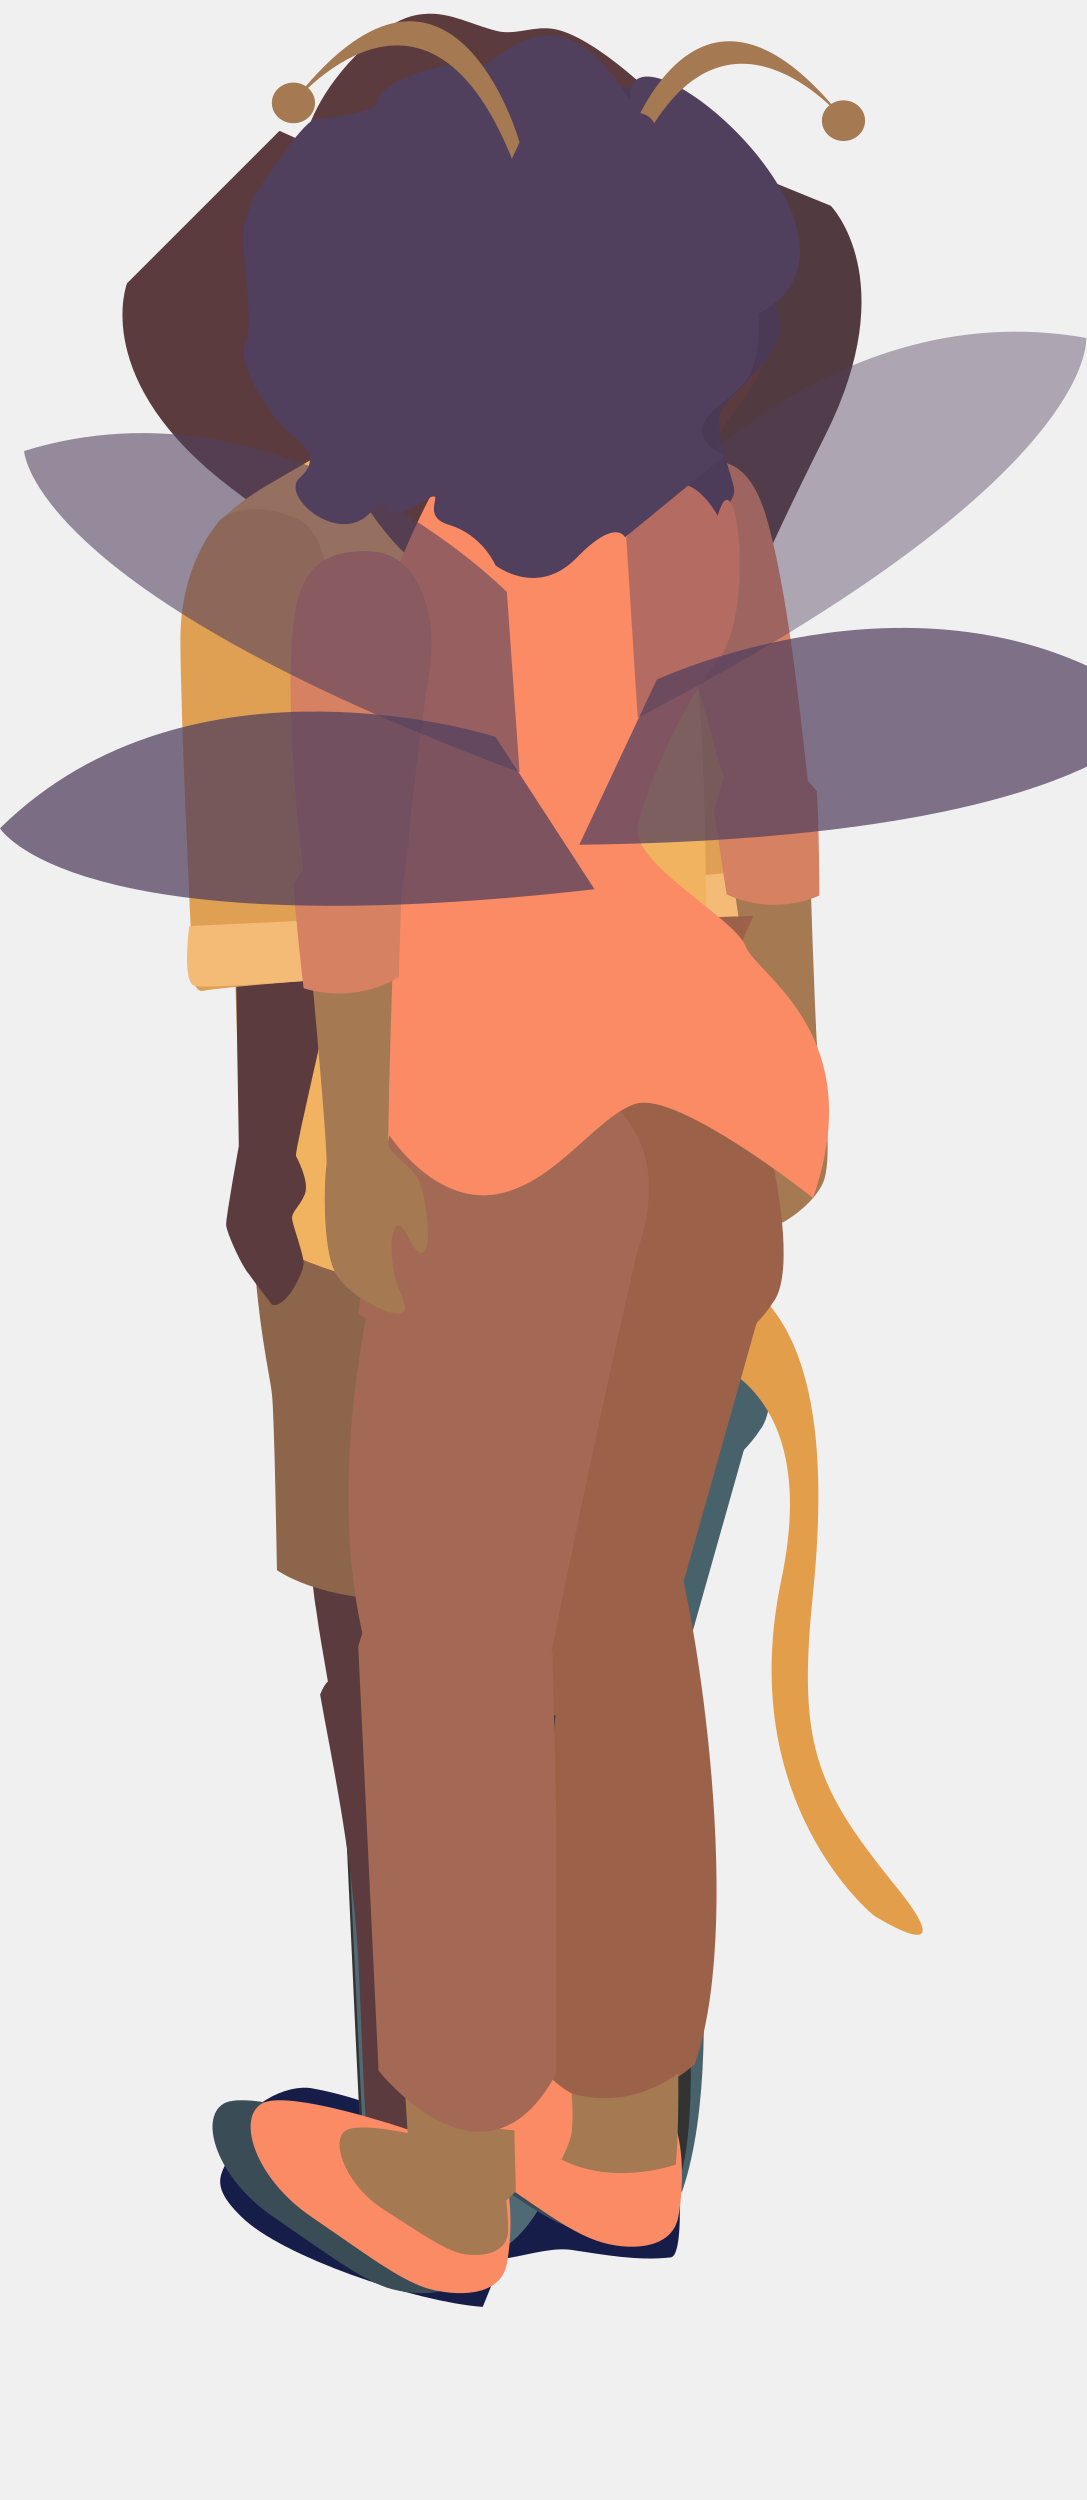
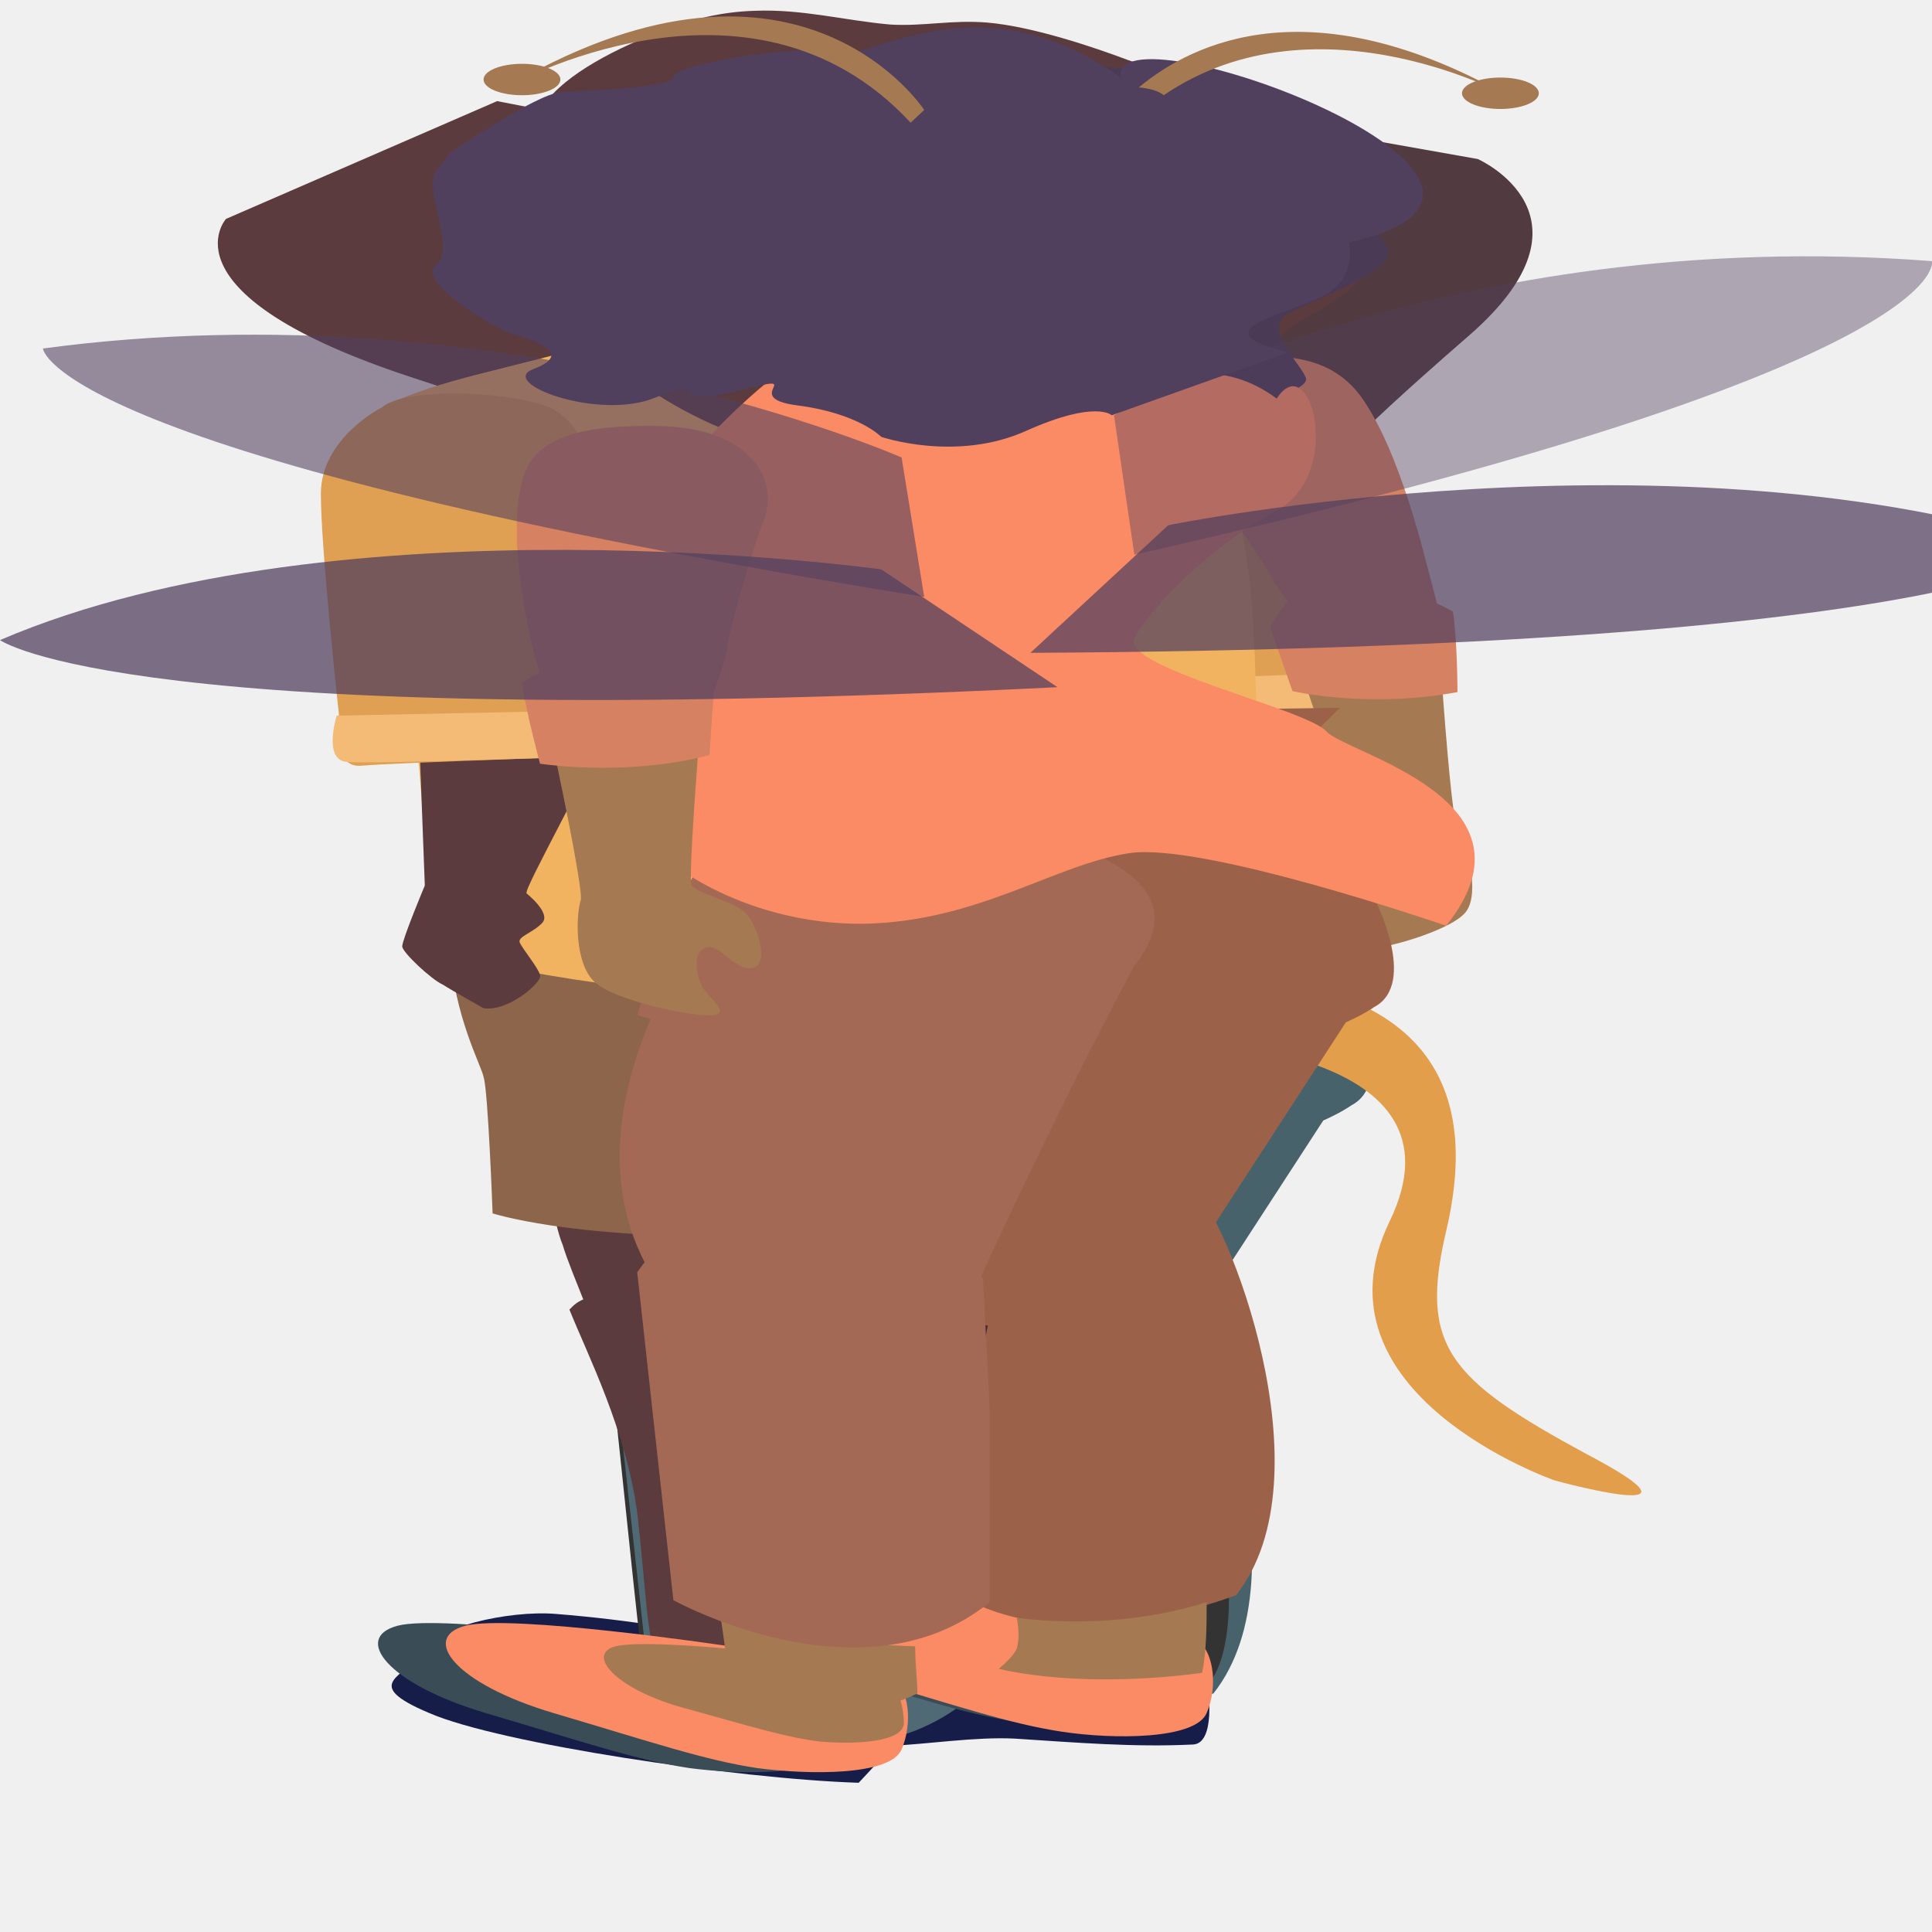
- <svg xmlns="http://www.w3.org/2000/svg" version="1.1" id="Layer_1" x="0px" y="0px" viewBox="0 0 85.5 196.8" style="enable-background:new 0 0 85.5 196.8;" xml:space="preserve">
+ <svg xmlns="http://www.w3.org/2000/svg" version="1.1" id="Layer_1" x="0px" y="0px" viewBox="0 0 85.5 196.8" style="enable-background:new 0 0 85.5 196.8;" height="250px" width="250px" preserveAspectRatio="none" xml:space="preserve">
  <style type="text/css">
	.st0{fill:#D68A69;}
	.st1{fill:#171D49;}
	.st2{fill:#48626B;}
	.st3{fill:#333333;}
	.st4{fill:#506A75;}
	.st5{fill:#FFFFFF;}
	.st6{fill:#3A4D57;}
	.st7{fill:#281406;}
	.st8{fill:#E29E4B;}
	.st9{fill:#493033;}
	.st10{fill:#966E53;}
	.st11{fill:#634246;}
	.st12{fill:#5B3B3E;}
	.st13{fill:#8C654B;}
	.st14{fill:#513A40;}
	.st15{fill:#E0A053;}
	.st16{fill:#F4BB76;}
	.st17{fill:#F2B361;}
	.st18{fill:#FA8B65;}
	.st19{fill:#A57951;}
	.st20{fill:#D68162;}
	.st21{fill:#9B6249;}
	.st22{fill:#A36955;}
	.st23{fill:#4A3A56;}
	.st24{opacity:0.58;fill:#513F5E;enable-background:new    ;}
	.st25{opacity:0.74;fill:#513F5E;enable-background:new    ;}
	.st26{opacity:0.42;fill:#513F5E;enable-background:new    ;}
	.st27{opacity:0.72;fill:#513F5E;enable-background:new    ;}
	.st28{fill:#513F5E;}
</style>
  <g id="CAT_x2F_BUNNY">
    <polyline id="ear_x5F_front" class="st0" points="27.1,15.2 27.1,24.2 32.1,20.2  " />
    <polyline id="ear_x5F_back" class="st0" points="58.5,15.4 50.4,19.4 56.2,22.1  " />
    <path id="arm_x5F_back_x5F_top" class="st0" d="M58.1,81.1c0.2-5.6-0.1-5.6,0.4-8.3c0.8-6.2,2.4-20.2-4.1-20.1   c-5.5,0.1-5.3,8.6-5.5,13.9c0,0.8,1.5,12.2,1.7,15.2c0,0.2,0.1,0.5,0.1,1c1.4,1.9,2.5,3.4,3.5,2.1C56.4,84.2,57.5,83.7,58.1,81.1z" />
    <path id="arm_x5F_back_x5F_bot" class="st0" d="M58.1,80.1c-0.7-1.8-2-3.1-4.2-2.3c-1,1.2-2.6,2.3-3.3,4c0.2,6,0.7,33.5,4.3,30.3   C57.9,109.6,58,91.5,58.1,80.1z" />
    <path id="foot_x5F_front" class="st1" d="M41.6,172.6c-5.2-3.7-10.5-7-17-8.2c-2.1-0.4-5.5,1.4-6,3.9s-2.8,3.1,0.4,6.2   c3.1,3.1,13.6,6.7,19,7.1C39.2,178.7,40.3,175.6,41.6,172.6z" />
    <path id="foot_x5F_back" class="st1" d="M44.9,177.1c2.7,0.4,5.3,0.9,7.9,0.6c1-0.1,0.7-5.7,0.6-6.2c0-0.6-0.2-0.9-0.1-0.5   c-0.3-0.7-0.6-0.2-1.1-0.3c-1.2-0.2,0.2-0.6-1.6-1.6c-1.9-1-5-4.9-8.3-3c-3.4,2-8,3.7-6.8,8.9C36.6,180.2,41.4,176.7,44.9,177.1z" />
    <polygon id="CAT_x5F_chest" class="st0" points="39.4,65 38.7,72 33.9,72 27.5,49.6 39.4,51  " />
    <path id="CAT_x5F_leg_x5F_back_x5F_bot" class="st2" d="M40.4,170.9l3.3-36.8c0,0,6.9-4.9,8.2-2.7s6,28.9,1.8,41.1   C53.6,172.5,45.5,180.2,40.4,170.9z" />
    <path id="CAT_x5F_leg_x5F_back_x5F_top" class="st2" d="M39.4,105.9c0,0,8.3-12.7,14.3-8.6c6,4.2,6,12.8,6,12.8l-8.3,29.4   c0,0-8,12.9-12,0.5C35.5,127.7,39.4,105.9,39.4,105.9z" />
    <path id="CAT_x5F_hip_x5F_back" class="st2" d="M58.3,82.1l-4.7,10.6c0,0-1.8,1.8,1,3.2c2.8,1.4,5.2,5.5,5.2,5.5s2,8.8,0,11.2   c0,0-5.8,9.7-16-0.5L42.9,90l2.5-7.5L58.3,82.1z" />
    <path id="leg_x5F_back_x5F_top" class="st3" d="M39.2,104.9L38.9,136c0,0,0.1,17.1,12.3,2.5l5.5-31.5c0,0,2.1-11.6-2.7-13.5   C49.3,91.5,39.2,104.9,39.2,104.9z" />
    <path id="leg_x5F_back_x5F_bot" class="st3" d="M39.9,157.9l0.3,13.8c0,0,7.2,4.5,12.2,1.5c4.9-2.9-0.8-42.8-0.8-42.8   s-4.8-0.7-9.6,7.9C37.2,147,39.9,157.9,39.9,157.9z" />
    <path id="leg_x5F_front_x5F_bot" class="st3" d="M37,133.8c-4.8-2.1-8.7,0.6-10,4.8c0.7,15,1.4,31.5,1.6,33.4c0,0,1.7,4.4,7.3,4.2   s6.7-4,6.7-4s0.1-25-0.3-33C41,137.1,39.4,135.2,37,133.8z" />
    <path id="leg_x5F_front_x5F_top" class="st3" d="M56.3,101.1c-1.1-9.7-25-6.7-28.8-2.2c0,0-1.9,9.3-1.6,15.1   c0.1,2.5,0.6,13.1,1.1,24.6c-1.1,6.7,2.6,8.1,7.4,10.2c2.4,1.4,7.4-4.5,7.9-9.6c0-0.4,0-0.8-0.1-1.2   C41,119.3,45.5,110.4,56.3,101.1z" />
    <path id="CAT_x5F_leg_x5F_front_x5F_bot" class="st4" d="M42.8,153.6l-0.3-13.4c0,0-10.5-16.7-15.3-0.6l1.6,33.4   c0,0,8.4,10.7,14,0.2L42.8,153.6z" />
    <path id="CAT_x5F_leg_x5F_front_x5F_top" class="st4" d="M39,96c0,0,13.8-3.1,10.1,12.8s-7.3,34.3-7.3,34.3s-7.6,17.5-13.5-1.6   s4-44.1,4-44.1L39,96z" />
    <path id="CAT_x5F_hip_x5F_front" class="st4" d="M48.2,83.7c0,0-5,7.8,0,14.2c5,6.3-1.5,15.5-1.5,15.5s-7.4,8.3-19.5,0   c0,0,3.3-25.2,8-28.9S48.2,83.7,48.2,83.7z" />
    <path id="top" class="st5" d="M25.7,98.7c0,0,7,3.8,16.2,3.8c9.3,0,14.4-3.8,14.4-3.8c-0.9-10.7,1.3-17.5,0.1-22.4   c-1-4-2.9-20.3-2.9-20.3c-2.8,6.6-3.1,7.7-3.1,7.7c-3.9-5.8-15.5-5.6-15.5-5.6c0.6,6.2-3.2,11.7-5.1,13s-3.8,0.7-1.9,7.4   C28.7,83.3,28.8,89.3,25.7,98.7z" />
    <path id="arm_x5F_front_x5F_bot" class="st0" d="M25.8,79.9c-2.8,0.7-1.9,3.8-2.7,6.8c2.1,4.7-2.7,26.4,2.4,23   c3.5-2.3,5-13.3,4.8-22.8C28,84,30.4,78.1,25.8,79.9z" />
    <path id="arm_x5F_front_x5F_top" class="st0" d="M29.9,53.2c-6.1-0.5-7,9.7-7,14.2c0.1,4.4-0.6,12.6,0.5,16.9c0,0.2,0,0.3,0.1,0.5   c0.4-3.9-1.2,5.5,1.5,6c4.9,0.3,3.5-1.7,4.9-2.8c0.2-0.3,0.3-0.7,0.5-1c1.9-4.4,3.1-8.5,3-11C33.3,68.8,37.1,53.8,29.9,53.2z" />
    <path id="CAT_x5F_top" class="st6" d="M61.8,65c0,0-16,5.9-38.8,0l-1.6,10l12.2,2l-2.1,15l26.7-1.2l-0.8-14.5l1,2.1   C58.4,78.5,61.8,73.3,61.8,65z" />
    <path id="hair" class="st7" d="M42.1,69.2c0,0-2-1.1-4-1s-0.7-1.8-1.9-0.7c0,0-1-18.2-8.4-15.6c0,0-1.5-12.1-3.4-20.7   s4-12.1,4-12.1s-0.2-7.5,8.8-9s17.8,1.9,19,9.1s1.9,9.2,3.1,9.4c0,0,1.3,24.1-2.2,31.6C52.5,70.1,46.3,75.1,42.1,69.2z" />
    <circle id="tail" class="st7" cx="51.6" cy="104.7" r="6.5" />
    <path id="CAT_x5F_tail" class="st8" d="M52.7,106.2c0,0,12.5,0.6,8.8,18.2c-3.7,17.6,7.3,26.4,7.3,26.4s7.6,4.8,1.4-2.7   c-6.1-7.6-7.4-11-6.2-22.7s0.4-24.6-9.7-26.1S52.7,106.2,52.7,106.2z" />
  </g>
  <g id="ELEPHANT">
    <path id="ELEPHANT_x5F_foot_x5F_back" class="st6" d="M43.5,162.9c0,0-9.4-3.2-11.4-2s-0.5,5.9,3.9,8.9s6.7,4.8,9,5.6   s5.9,0.8,6.4-1.9s0.3-6-0.3-7.2C50.5,164.9,43.5,162.9,43.5,162.9z" />
    <path id="ELEPHANT_x5F_leg_x5F_back_x5F_bot" class="st9" d="M40.4,129.1c-0.4,0.3-0.6,0.7-0.8,1.1c0.8,4.4,2.5,11.7,3,19.9   c0.5,9.6,0.4,15.2,1.6,17c1.2,1.8,4.1,2,5.9,0.7c1.7-1.3,2.5-23,2.5-30.6c0-2.6-0.2-4.7-0.5-6.7C49.4,127.5,44.9,125.9,40.4,129.1z   " />
    <g id="ELEPHANT_x5F_leg_x5F_back_x5F_top">
      <path class="st9" d="M52.6,134.7c0-0.8,0-1.5,0-2.1c0-5.3-0.6-9-1.1-12.6c-4,0.8-8.8-1.1-12.8-3.5c0.2,2.5,0.4,4.5,0.6,5.6    c0.4,3.1,1.6,8.7,2.4,15.5C45.6,139.3,49.5,137.3,52.6,134.7z" />
      <path class="st10" d="M32.2,91.9c0.2,7.1,1.4,12,1.5,13.2c0.2,1.3,0.4,13.9,0.4,13.9s3.4,2.5,10.4,2.3c7.7-0.2,9-3.5,9-3.5    l1.2-22.5c0,0-13.7-4.1-17.5-3.9C33.4,91.7,32.2,91.9,32.2,91.9z" />
    </g>
    <path id="ELEPHANT_x5F_foot_x5F_front" class="st6" d="M29,167.6c0,0-9.4-3.2-11.4-2s-0.5,5.9,3.9,8.9s6.7,4.8,9,5.6   c2.3,0.7,5.9,0.8,6.4-1.9s0.3-6-0.3-7.2C36.1,169.6,29,167.6,29,167.6z" />
    <path id="ELEPHANT_x5F_tail" class="st11" d="M42.4,101.4c0,0,3.7,19.3,4.6,27s-1.9,1-1.9,1s-4.3-23.6-5.9-25.7   S42.4,101.4,42.4,101.4z" />
    <path id="ELEPHANT_x5F_leg_x5F_front_x5F_bot" class="st12" d="M26,132.2c-0.4,0.3-0.6,0.7-0.8,1.2c0.8,4.6,2.5,12.2,3,20.7   c0.5,10,0.4,15.8,1.6,17.7s4.1,2,5.9,0.7c1.7-1.3,2.5-24,2.5-31.8c0-2.7-0.2-4.9-0.5-6.9C34.9,130.5,30.5,128.9,26,132.2z" />
    <g id="ELEPHANT_x5F_leg_x5F_front_x5F_top">
      <path class="st12" d="M38.2,139.4c0-0.8,0-1.5,0-2.1c0-5.3-0.6-9-1.1-12.6c-4,0.8-8.8-1.1-12.8-3.5c0.2,2.5,0.4,4.5,0.6,5.6    c0.4,3.1,1.6,8.7,2.4,15.5C31.2,144,35.1,142,38.2,139.4z" />
      <path class="st13" d="M19.9,96.5c0.2,7.1,1.4,12,1.5,13.2c0.2,1.3,0.4,13.9,0.4,13.9s3.4,2.5,10.4,2.3c7.7-0.2,9-3.5,9-3.5    l1.2-22.5c0,0-13.7-4.1-17.5-3.9C21.1,96.3,19.9,96.5,19.9,96.5z" />
    </g>
    <g id="ELEPHANT_x5F_head">
      <path class="st14" d="M41.3,18.6l2.5-1.1l6.4-7.5l15.2,6.2c0,0,5.7,5.8-0.4,18s-5.7,12.5-5.7,12.5s-3,3.1-4.6-3.6    S41.3,18.6,41.3,18.6z" />
      <path class="st12" d="M34.3,14.4l-2.9,0.1L22,10.3l-12,12c0,0-3,7.7,8.3,16.2s11,9,11,9s4.3,1.5,2.9-5.2S34.3,14.4,34.3,14.4z" />
    </g>
    <path id="ELEPHANT_x5F_arm_x5F_back_x5F_bot" class="st12" d="M61.5,96.3c0-0.7-1-6.3-1-6.3l0.6-18.5c0-0.4,0-0.7-0.1-1.1   c-3.2-0.2-6.4-0.3-9.7,0.5c1.1,6.5,4.3,19,4.2,19.6c0,0-1.2,1.9-0.8,2.9s1.2,1.5,1.1,2.1c-0.1,0.6-1,2.8-1.1,3.4s1.6,3.8,2.7,3.6   c0,0,1.6-1.7,2-2.2C60,99.7,61.5,97,61.5,96.3z" />
    <g id="ELEPHANT_x5F_arm_x5F_back_x5F_top">
      <path class="st15" d="M53.5,37.7c-1.2-1.9-4.8-1-6.1,0.7c-1.3,1.8-0.8,7.3,0.6,17c1.4,9.7,1.3,10.5,1.3,10.5l1,8.1    c0,0,9.1-0.5,10.3-0.3c1.2,0.1,0-5.2,0-5.2s-2.4-16.7-3.4-22.3C56.3,40.4,53.5,37.7,53.5,37.7z" />
      <path class="st16" d="M49.9,69.4l10.8-1c0,0,1.2,4.3,0.5,4.7C60.4,73.6,50.4,74,50.4,74L49.9,69.4z" />
    </g>
    <g id="ELEPHANT_x5F_top">
      <path class="st17" d="M55.3,59.1c-0.5-9.4-1.6-18.8-3.3-22.5c-10.5-2.2-4.8-0.6-11.6-3.9c-9.6,3.3-10.6,0.6-12.8,1.8    c-2.2,1.1-4.3,2.4-6.4,3.6c-7,4.1-6.9,7.7-4.7,16.6S19,96.6,19,96.6c11.2,7.4,24.5,4.6,24.5,4.6s8.8-1.4,12.2-5.3    C55.6,95.8,55.8,68.5,55.3,59.1z M45.5,64.9L45.5,64.9c-0.1-1.5-0.2-3.1-0.3-4.5C45.4,62,45.5,63.5,45.5,64.9z" />
    </g>
    <path id="ELEPHANT_x5F_arm_x5F_front_x5F_bot" class="st12" d="M17.8,96.4c0-0.7,1-6.2,1-6.2l-0.3-18.3c0-0.4,0.1-0.7,0.1-1.1   c2.9,0.1,5.8,0.2,8.7,1.2c-1.1,6.3-4.1,18.4-4,19c0,0,1.1,2,0.7,3s-1.1,1.4-1,2s0.9,2.8,0.9,3.4c0.1,0.6-1.4,3.7-2.5,3.3   c0,0-1.4-1.8-1.8-2.4C19.1,99.8,17.8,97,17.8,96.4z" />
    <g id="ELEPHANT_x5F_arm_x5F_front_x5F_top">
      <path class="st15" d="M16.9,41.5c1-2,5.3-1.7,7.2-0.2c1.9,1.6,2.4,7.1,2.8,16.8c0.3,9.8,0.6,10.6,0.6,10.6l0.5,8.2    c0,0-10.7,0.8-12,1.1c-1.4,0.3-1-5.2-1-5.2S14.2,56,14.2,50.3S16.9,41.5,16.9,41.5z" />
      <path class="st16" d="M27.7,72.3l-12.8,0.6c0,0-0.6,4.4,0.4,4.7c0.9,0.3,12.7-0.7,12.7-0.7L27.7,72.3z" />
    </g>
    <path id="ELEPHANT_x5F_neck" class="st12" d="M60.6,23.3c0,0.3,0.1,0.4,0,0.7c0.1,1.9-0.1,3.8-0.8,5.3c-0.7,1.7-2.1,2.9-2.9,4.5   c-0.6,1-0.3,2.5-1.4,5c-1.2,2.4-9.7,12.5-17.6,8.9s-10.5-10.3-11.6-13c-1.2-2.8-2.8-11.1-2.8-11.1s-0.6-8.9,0.6-13   c0.9-3,3.2-5.8,5.5-7.7c1-0.9,2.3-1.7,3.8-1.8c2.1-0.2,4,1,6,1.4c1.5,0.2,2.7-0.5,4.3-0.2c2,0.4,4.7,2.5,6.2,3.8   C55.4,10.5,59.8,16.8,60.6,23.3z" />
  </g>
  <g id="INSECT">
    <path id="INSECT_x5F_foot_x5F_back" class="st18" d="M45.5,163.9c0,0-9.4-3.2-11.4-2s-0.5,5.9,3.9,8.9s6.7,4.8,9,5.6   s5.9,0.8,6.4-1.9s0.3-6-0.3-7.2C52.5,165.9,45.5,163.9,45.5,163.9z" />
    <g id="INSECT_x5F_foot_x5F_front">
      <path id="INSECT_x5F_foot_x5F_front_1_" class="st18" d="M32,167.6c0,0-9.4-3.2-11.4-2s-0.5,5.9,3.9,8.9s6.7,4.8,9,5.6    c2.3,0.7,5.9,0.8,6.4-1.9s0.3-6-0.3-7.2C39.1,169.6,32,167.6,32,167.6z" />
      <path id="INSECT_x5F_foot_x5F_front_2_" class="st19" d="M34.2,168.4c0,0-6-1.6-7.1-0.6s0.3,4.4,3.2,6.2c3,1.9,4.5,3,6,3.4    c1.5,0.3,3.7,0.1,3.7-1.9s-0.4-4.4-0.9-5.3C38.7,169.3,34.2,168.4,34.2,168.4z" />
    </g>
    <g id="INSECT_x5F_arm_x5F_back_x5F_bot">
      <path class="st19" d="M63.8,69.1c0.2,6.5,0.5,14.6,0.7,15.4c0.4,1.3,1,6.3,0.4,8.3s-3.9,4.1-4.7,3.9c-0.7-0.3,0-1.7,0.1-2.9    c0.1-1.2,0-3.8-0.6-4s-0.8,2.5-1.6,2.3s-0.8-4.6-0.3-5.8c0.5-1.2,1.8-2.1,1.9-2.9c0-0.5-1-7.4-1.9-13.5    C59.8,69.8,61.8,69.6,63.8,69.1z" />
      <path class="st20" d="M61,59.7c1.1,0.3,2.3,1.3,3.3,2.6c0.2,3.1,0.2,8.2,0.2,8.2c-4,1.7-7.3-0.1-7.3-0.1s-0.6-3.9-1-6.6    C57.1,60.7,58,57.2,61,59.7z" />
    </g>
    <path id="INSECT_x5F_arm_x5F_back_x5F_top" class="st20" d="M60.2,40.3c-1-3-2.5-4.6-5.6-3.8s-3.2,6.2-1.9,10.2s3.5,11.6,3.6,12.2   s2.2,7,2.2,7s4.1,7.6,5.5-0.5c0,0-0.5-4.9-0.7-6.5S62,46,60.2,40.3z" />
    <path id="INSECT_x5F_leg_x5F_back_x5F_top" class="st21" d="M40.4,95.9c0,0,8.3-12.7,14.3-8.6c6,4.2,6,12.8,6,12.8l-8.3,29.4   c0,0-8,12.9-12,0.5C36.5,117.7,40.4,95.9,40.4,95.9z" />
    <path id="INSECT_x5F_hip_x5F_back" class="st21" d="M59.3,72.1l-4.7,10.6c0,0-1.8,1.8,1,3.2c2.8,1.4,5.2,5.5,5.2,5.5s2,8.8,0,11.2   c0,0-5.8,9.7-16-0.5L43.9,80l2.5-7.5L59.3,72.1z" />
    <path id="INSECT_x5F_leg_x5F_front_x5F_top" class="st22" d="M40,86c0,0,13.8-3.1,10.1,12.8s-7.3,34.3-7.3,34.3s-7.6,17.5-13.5-1.6   s4-44.1,4-44.1L40,86z" />
    <path id="INSECT_x5F_hip_x5F_front" class="st22" d="M49.2,73.7c0,0-5,7.8,0,14.2c5,6.3-1.5,15.5-1.5,15.5s-7.4,8.3-19.5,0   c0,0,3.3-25.2,8-28.9S49.2,73.7,49.2,73.7z" />
    <g id="INSECT_x5F_leg_x5F_back_x5F_bot">
      <path class="st21" d="M41.4,160.9l3.3-36.8c0,0,6.9-4.9,8.2-2.7s6,28.9,1.8,41.1C54.6,162.5,46.5,170.2,41.4,160.9z" />
      <path class="st19" d="M45,164.8c0.1,1.3,0.1,2.3,0,3.1c-0.1,0.6-0.4,1.3-0.8,2.1c2.7,1.4,6.1,1.3,9,0.4c0.2-2.3,0.2-4.9,0.2-7.2    C50.8,165.1,47.8,165.6,45,164.8z" />
    </g>
    <g id="INSECT_x5F_leg_x5F_front_x5F_bot">
      <path class="st19" d="M32.4,172.6c3.3,2.9,6.1,2.2,8.2-0.1c0-1.3-0.1-2.9-0.1-4.8c-3-0.2-6-1.3-8.6-2.8    C32.1,167.7,32.2,170.4,32.4,172.6z" />
      <path class="st22" d="M43.8,143.6l-0.3-13.4c0,0-10.5-16.7-15.3-0.6l1.6,33.4c0,0,8.4,10.7,14,0.2L43.8,143.6z" />
    </g>
    <path id="INSECT_x5F_hair_x5F_back" class="st23" d="M45.5,6.8l5.1,5.1l-3.3,19.6l-0.2,5.7c0,0,0.7,4,2.4,4.2s1.6,3.2,3.1,2.3   s5.3-3.8,5.2-5.1s-2.1-5.3-0.7-6.8c1.3-1.5,4.7-4.3,4.3-6.5s-3.3-6.4-3.2-7.9s-0.1-6.1-2.9-8.6C52.4,6.4,45.5,6.8,45.5,6.8z" />
    <path id="INSECT_x5F_top" class="st18" d="M40.8,35.9c0,0-4.9,0.1-6.3,2.1c-1.3,2-4.7,9.6-4.9,12.2c-0.4,2.7,2,6.8,2,13.7   s-2.7,21.5-2.4,22.8s3.9,7.5,9,7.4c5.1-0.2,8.5-6.1,11.8-7.2s14,7.4,14,7.4c4.5-12.9-4.4-17.5-5.3-19.8S49.6,68,50.2,65   c0.7-3,3.3-9.3,6.3-13s1.5-16.7,0-11.4c-1.5-2.6-2.9-2.5-2.9-2.5s-1.5,0.8-3.4,2.1s-4.2,3.9-9.3,1.9C38.1,41,40.8,35.9,40.8,35.9z" />
    <g id="INSECT_x5F_arm_x5F_front_x5F_bot">
      <path class="st19" d="M24.5,76.3c0.6,6.5,1.3,14.6,1.2,15.4c-0.2,1.4-0.3,6.3,0.6,8.3s4.6,3.7,5.3,3.4c0.7-0.3-0.2-1.7-0.5-2.8    c-0.3-1.2-0.5-3.8,0.2-4.1c0.6-0.3,1.2,2.4,2,2.1s0.2-4.7-0.4-5.8c-0.6-1.1-2.2-1.9-2.3-2.7c-0.1-0.5,0.1-7.5,0.3-13.6    C28.7,76.6,26.6,76.6,24.5,76.3z" />
      <path class="st20" d="M26.2,66.7c-1.1,0.4-2.3,1.5-3.1,2.9c0.2,3.1,0.8,8.2,0.8,8.2c4.4,1.3,7.5-0.9,7.5-0.9s0.1-3.9,0.2-6.6    C30.3,67.3,29,63.9,26.2,66.7z" />
    </g>
    <path id="INSECT_x5F_arm_x5F_front_x5F_top" class="st20" d="M23.2,48.3c0.5-3.2,2-5.1,6-4.9c4,0.2,5.3,5.4,4.6,9.6   s-1.6,12.1-1.6,12.7c0.1,0.6-1,7.3-1,7.3s-3.3,8.3-6.8,0.6c0,0-0.5-4.9-0.7-6.5S22.3,54.3,23.2,48.3z" />
    <g id="INSECT_x5F_wings">
      <path class="st24" d="M39.9,46.6c0,0-17.3-17.5-38-11.1c0,0,0.3,10.9,39,25.3L39.9,46.6z" />
      <path class="st25" d="M39,58c0,0-23.9-7.7-39,7.2c0,0,5.6,9.5,46.8,4.8L39,58z" />
      <path class="st26" d="M49.3,42.3c0,0,14.8-19.5,36.2-15.7c0,0,1.2,10.9-35.3,29.9L49.3,42.3z" />
      <path class="st27" d="M51.7,53.5c0,0,22.6-10.6,39.7,2.4c0,0-4.3,10.1-45.8,10.6L51.7,53.5z" />
    </g>
    <path id="INSECT_x5F_hair_x5F_front" class="st28" d="M49.6,7.9C49,0.1,71.1,18.8,59.7,24.7c0,0,0.4,3.5-1.1,5.4s-5.7,3.5-1.6,5.8   l-7.8,6.4c0,0-0.7-1.6-3.8,1.6S39,44.5,39,44.5s-1-2.4-3.7-3.2s0.7-3.5-2.6-1.5s-1.2-1.7-3.7,0.7s-7-1.5-5.4-2.9s0.5-2.6-0.7-3.4   c-1.2-0.8-4.5-5.7-3.6-7.2s-0.6-7.9,0-9.6c0.6-1.8,0.6-1.8,0.6-1.8s3.8-6,4.9-6.2s5-0.4,5-1.6s5.8-3.5,7.2-2.4S43.2-2.6,49.6,7.9z" />
    <g id="INSECT_x5F_antennas">
      <path class="st19" d="M40.9,11.2c0,0-5.5-19.5-18.2-2.7c-0.5,0.8,10.4-13.9,17.6,4L40.9,11.2z" />
      <ellipse class="st19" cx="23.1" cy="8.1" rx="1.7" ry="1.6" />
      <path class="st19" d="M66.9,10C58.1-1.6,52.8,4.3,50.4,8.9c0.5,0.1,0.9,0.4,1.1,0.8C58.4-1.1,67.1,10.2,66.9,10z" />
      <ellipse class="st19" cx="66.4" cy="9.5" rx="1.7" ry="1.6" />
    </g>
  </g>
</svg>
